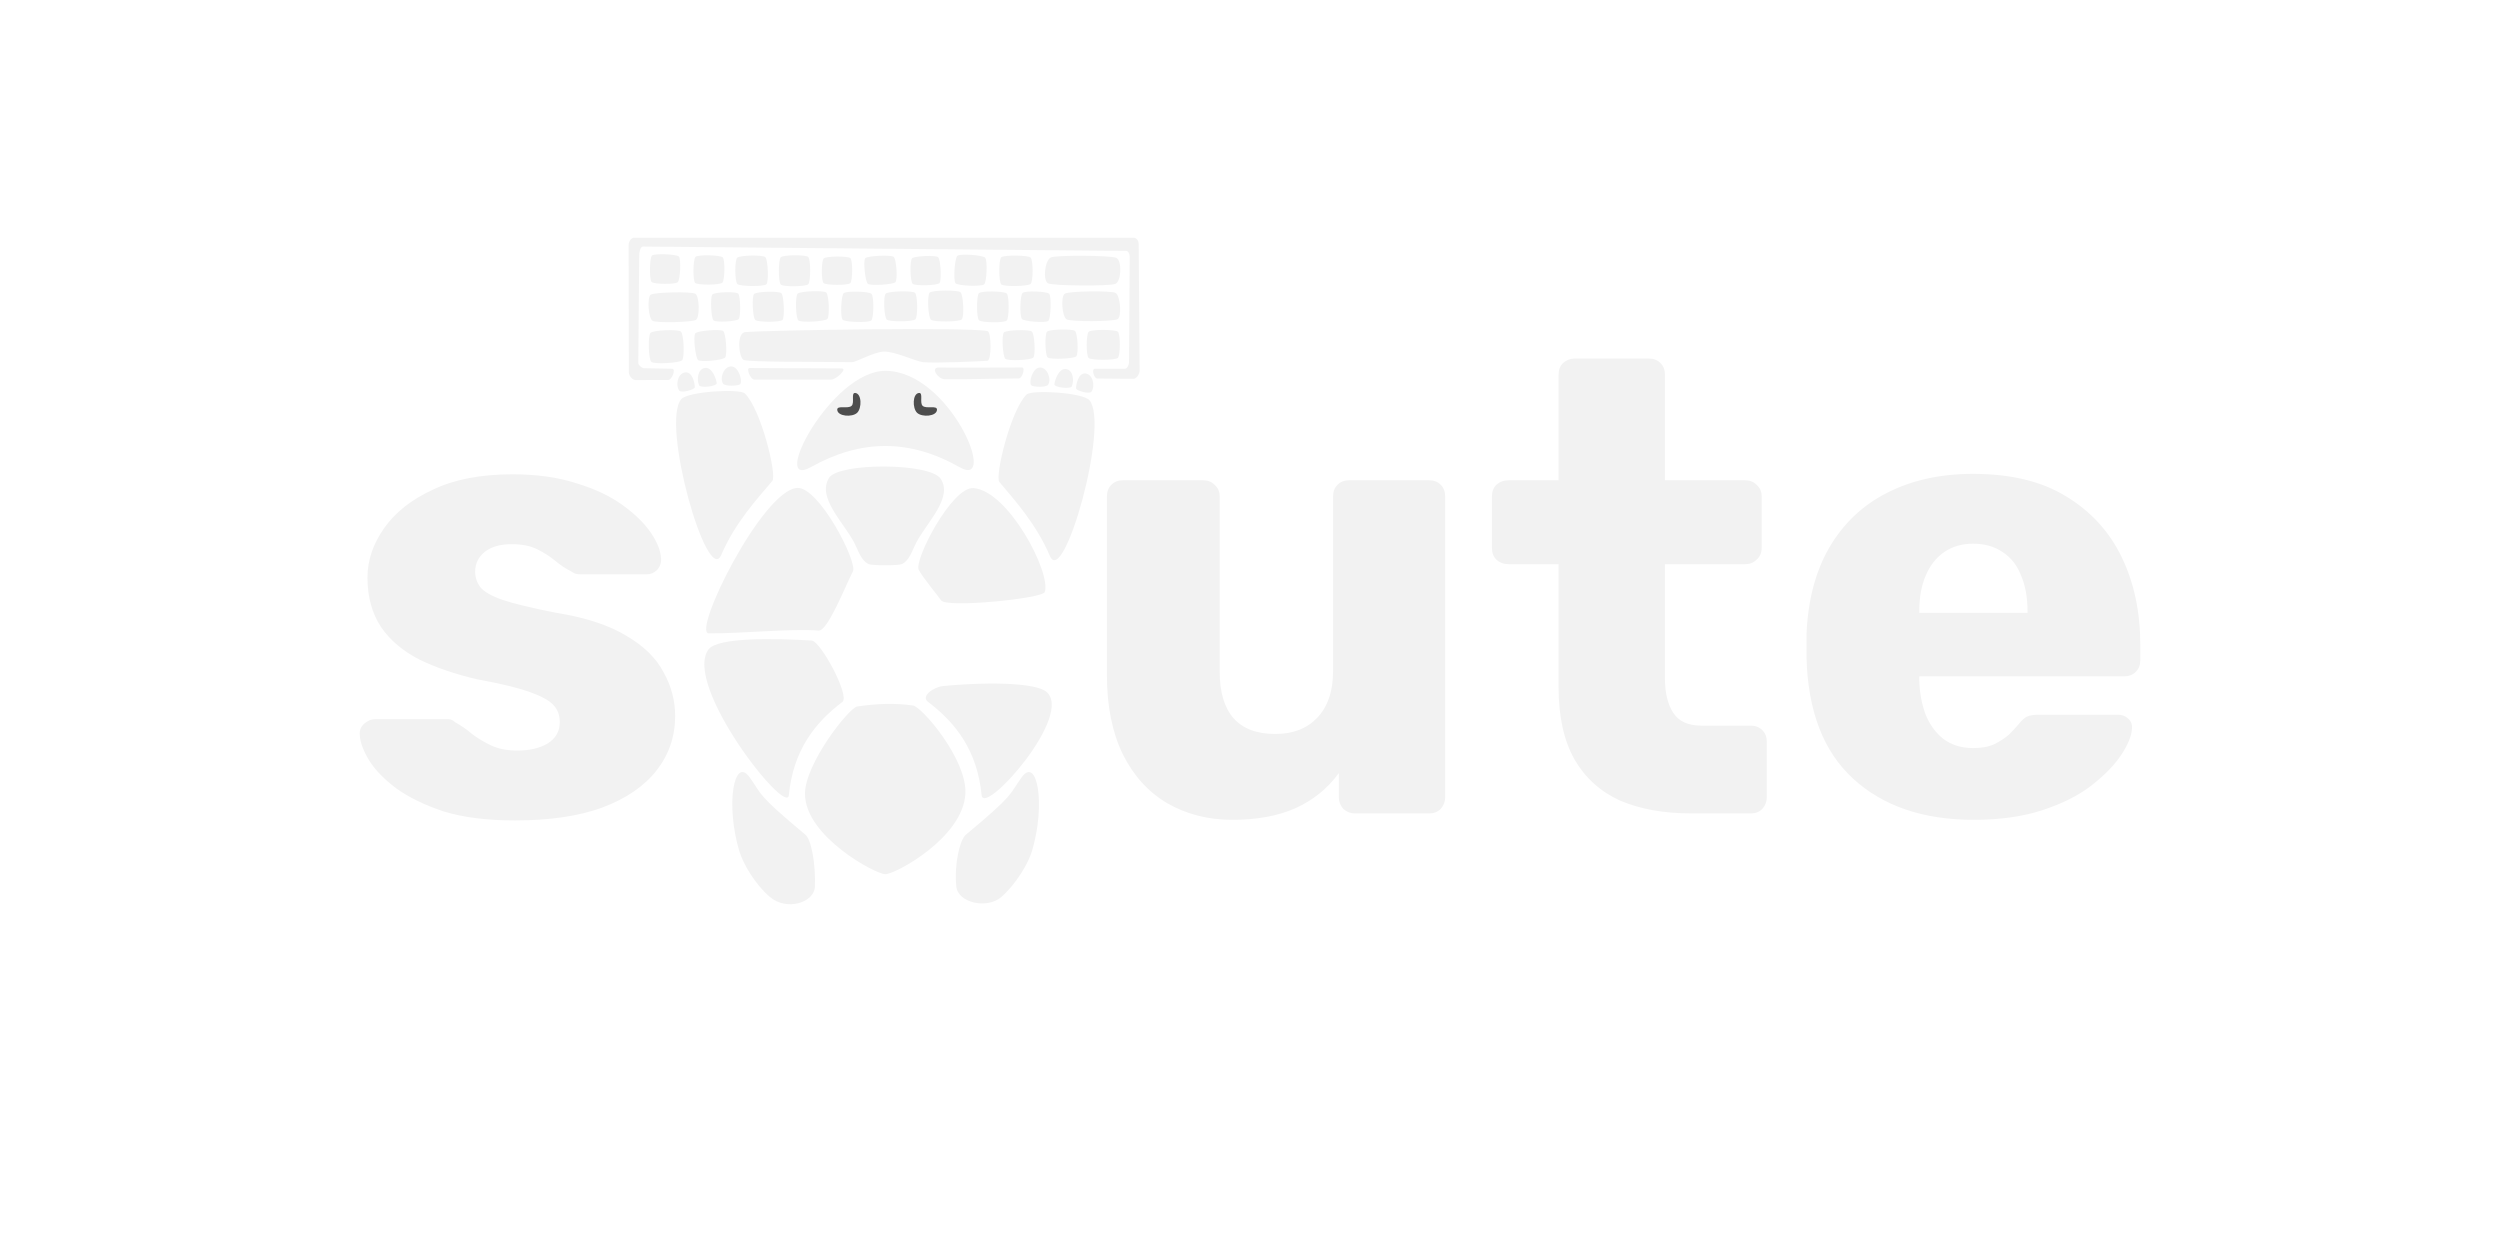
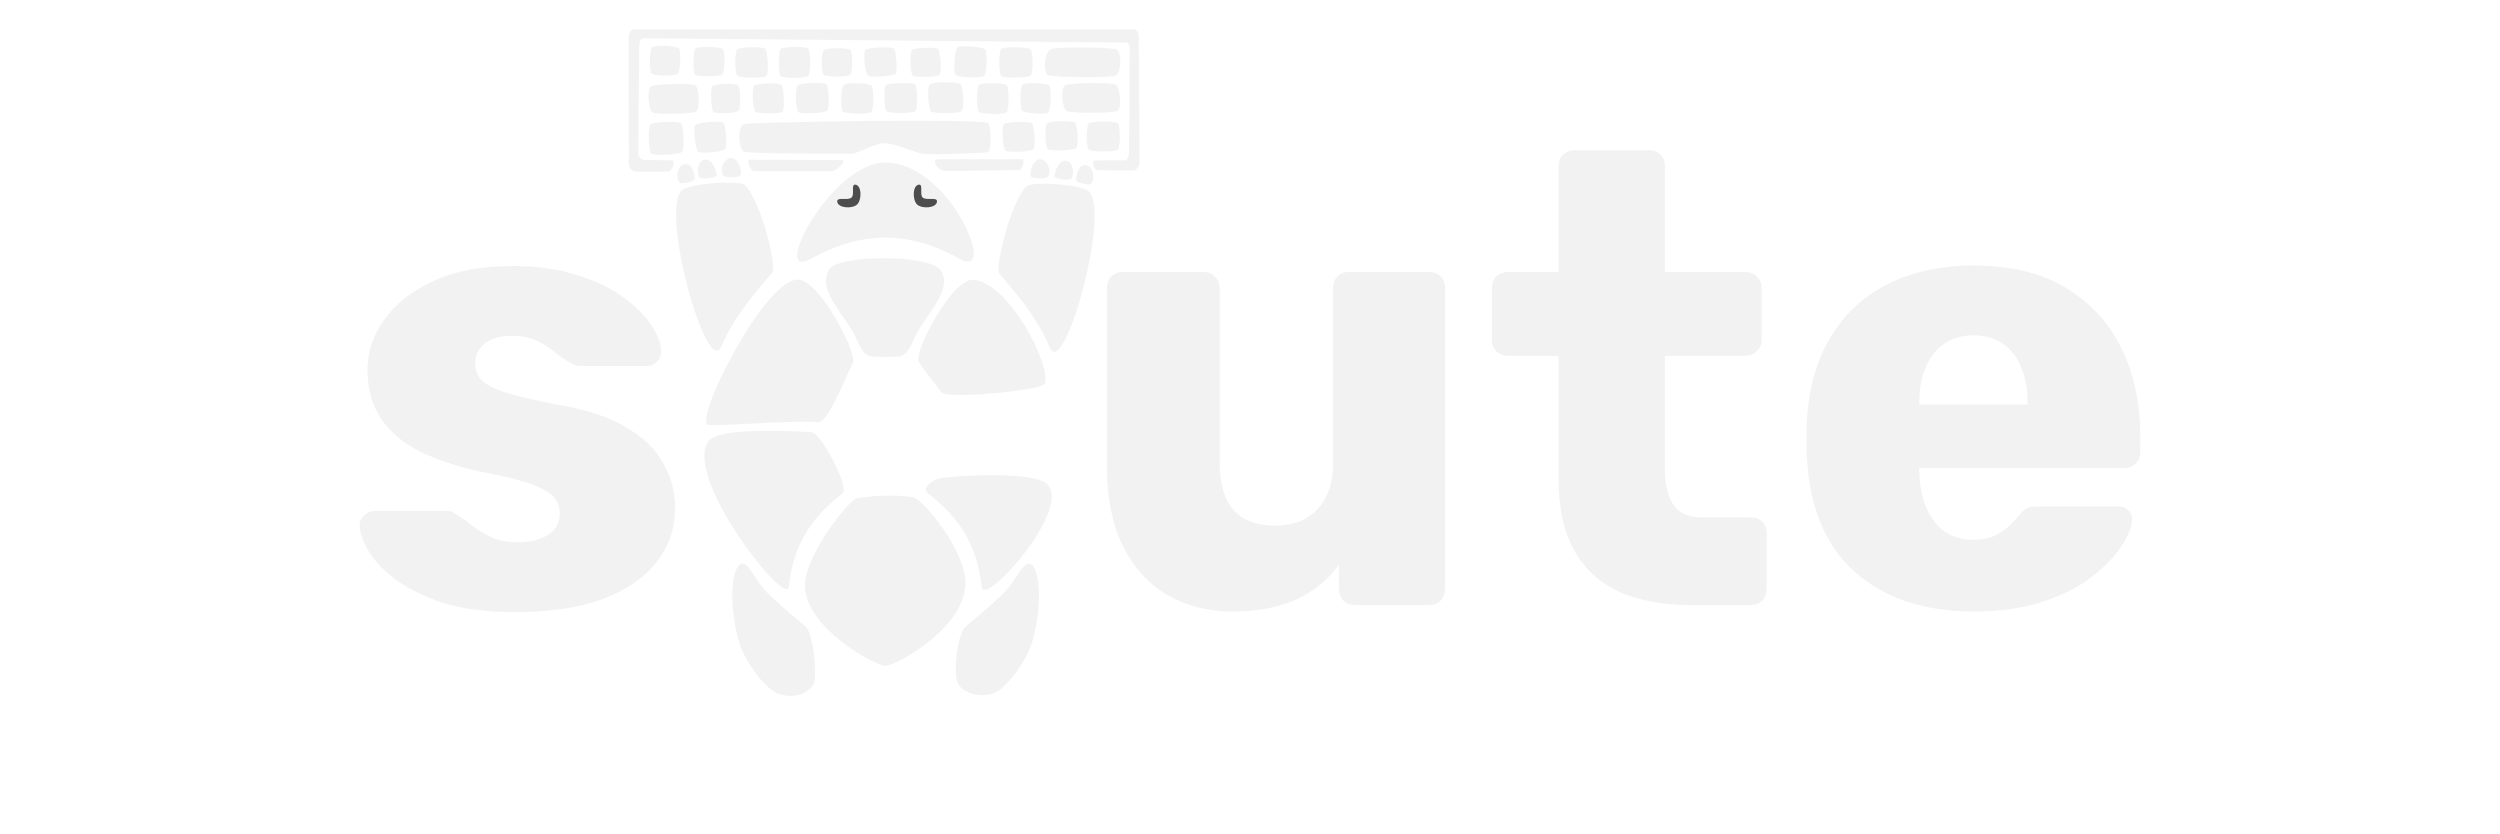
- <svg xmlns="http://www.w3.org/2000/svg" width="1800" height="900" viewBox="0 0 1800 900" fill="none">
-   <path d="M657.349 507.958C643.907 506.098 631.562 506.576 617.226 508.662C611.296 509.525 579.446 549.978 579.575 571.668C579.757 602.293 630.394 629.443 637.45 629.423C644.68 629.404 693.21 603.334 695.07 571.649C696.516 547.017 663.781 508.848 657.349 507.958Z" fill="#F2F2F2" />
-   <path d="M668.199 505.369C662.61 501.154 672.583 494.546 679.081 493.943C717.174 490.406 745.831 492.351 753.013 497.789C774.379 513.97 708.288 588.238 706.764 572.508C703.666 540.518 688.161 520.425 668.199 505.369Z" fill="#F2F2F2" />
-   <path d="M606.538 505.369C612.126 501.154 590.906 461.601 584.392 461.201C558.456 459.609 516.632 458.648 510.09 467.641C491.51 493.176 566.448 588.238 567.972 572.508C571.07 540.518 586.575 520.425 606.538 505.369Z" fill="#F2F2F2" />
-   <path d="M677.595 432.264C674.904 428.338 664.295 415.74 661.476 410.216C657.971 403.345 685.38 350.188 700.927 351.427C726.172 353.439 757.114 412.766 752.198 426.318C750.52 430.944 681.471 437.92 677.595 432.264Z" fill="#F2F2F2" />
-   <path d="M589.387 454.027C595.933 454.58 608.649 421.907 614.087 411.406C617.633 404.557 589.397 350.069 573.849 351.308C548.605 353.319 497.989 455.886 510.331 456.018C533.101 456.261 570.031 452.394 589.387 454.027Z" fill="#F2F2F2" />
-   <path d="M615.095 390.794C617.947 396.259 619.823 403.537 625.41 406.143C627.944 407.326 646.985 407.234 649.26 406.182C654.876 403.586 656.792 396.287 659.64 390.794C667.223 376.173 686.505 358.202 677.204 344.609C669.302 333.062 603.81 333.091 596.935 344.027C588.034 358.185 607.357 375.969 615.095 390.794Z" fill="#F2F2F2" />
-   <path d="M583.811 336.317C619.809 316.208 654.639 315.85 690.975 336.421C719.301 352.458 683.915 267.001 637.45 267.001C598.428 267.001 553.782 353.091 583.811 336.317Z" fill="#F2F2F2" />
-   <path d="M661.697 282.929C664.871 282.651 661.999 289.883 664.245 292.142C666.783 294.695 674.863 291.491 674.635 295.083C674.331 299.898 663.827 300.557 660.325 297.239C656.846 293.944 656.923 283.346 661.697 282.929Z" fill="#4D4D4D" />
-   <path d="M615.749 282.929C612.574 282.651 615.447 289.883 613.2 292.142C610.663 294.695 602.583 291.491 602.81 295.083C603.114 299.898 613.619 300.557 617.121 297.239C620.6 293.944 620.523 283.346 615.749 282.929Z" fill="#4D4D4D" />
-   <path d="M735.672 559.556C726.187 572.572 731.522 570.911 695.44 600.987C691.137 604.573 686.886 622.102 688.564 638.341C689.789 650.201 710.94 654.662 720.975 645.827C731.286 636.749 740.249 622.052 743.005 612.824C753.096 579.048 746.76 544.34 735.672 559.556Z" fill="#F2F2F2" />
-   <path d="M539.646 559.556C549.13 572.572 543.795 570.911 579.878 600.987C584.18 604.573 587.315 622.026 586.753 638.341C586.36 649.785 566.595 656.187 554.342 645.827C543.852 636.957 535.068 622.052 532.312 612.824C522.222 579.048 528.558 544.34 539.646 559.556Z" fill="#F2F2F2" />
-   <path d="M742.413 277.343C743.557 278.668 753.162 279.128 754.591 277.047C757.307 273.093 754.092 264.473 748.732 264.622C743.311 264.772 740.715 275.376 742.413 277.343Z" fill="#F2F2F2" />
-   <path d="M759.165 276.581C758.91 279.061 770.816 280.325 771.719 278.178C773.529 273.871 772.659 266.312 767.432 265.704C762.146 265.089 759.417 274.129 759.165 276.581Z" fill="#F2F2F2" />
-   <path d="M774.766 279.64C774.759 281.255 784.397 284.051 785.844 282.009C788.701 277.977 786.852 269.525 781.625 268.917C776.338 268.302 774.779 276.827 774.766 279.64Z" fill="#F2F2F2" />
-   <path d="M719.554 347.033C716.179 342.992 727.532 295.645 739.074 284.105C742.754 280.424 779.794 282.618 784.443 288.222C799.027 305.801 765.81 423.441 755.955 400.355C745.954 376.927 730.381 359.996 719.554 347.033Z" fill="#F2F2F2" />
-   <path d="M532.973 276.559C531.816 277.884 522.102 278.344 520.657 276.263C517.911 272.309 521.162 263.689 526.582 263.838C532.065 263.988 534.69 274.592 532.973 276.559Z" fill="#F2F2F2" />
-   <path d="M516.031 275.797C516.289 278.277 504.248 279.541 503.335 277.394C501.504 273.087 502.384 265.528 507.67 264.92C513.017 264.305 515.776 273.344 516.031 275.797Z" fill="#F2F2F2" />
-   <path d="M500.253 278.855C500.26 280.47 490.514 283.267 489.05 281.225C486.16 277.193 488.031 268.741 493.317 268.133C498.664 267.518 500.241 276.043 500.253 278.855Z" fill="#F2F2F2" />
-   <path d="M556.092 346.249C559.505 342.208 548.023 294.861 536.351 283.321C532.628 279.64 495.168 281.834 490.466 287.438C475.717 305.016 509.311 422.657 519.277 399.571C529.392 376.143 545.142 359.212 556.092 346.249Z" fill="#F2F2F2" />
-   <path d="M456.554 171.15C454.458 171.15 452.6 173.925 452.604 176.483L452.77 268.133C452.775 270.691 455.457 273.649 457.554 273.644L481.117 273.577C483.814 273.569 486.902 265.536 483.928 265.484L463.689 265.128C462.237 265.127 459.554 262.986 459.569 261.213L460.234 183.759C460.249 181.987 460.877 177.501 463.023 177.52L810.934 180.65C812.387 180.663 813.401 183.061 813.39 184.833L812.891 260.855C812.879 262.628 811.554 265.488 810.102 265.486L788.285 265.52C785.694 265.524 787.604 272.506 790.042 272.527L816.078 272.75C818.174 272.745 820.547 269.439 820.528 266.881L819.862 175.767C819.843 173.209 818.174 171.15 816.078 171.15H456.554ZM539.722 264.968C536.859 264.955 540.4 273.324 543.089 273.323L598.543 273.299C602.061 273.298 610.571 265.296 605.918 265.274L539.722 264.968ZM675.805 264.641C669.736 264.594 675.24 272.94 680.222 273.069C690.535 273.334 718.398 272.494 733.582 272.48C735.987 272.478 738.424 264.56 735.901 264.586C724.923 264.698 681.873 264.687 675.805 264.641Z" fill="#F2F2F2" />
-   <path d="M487.966 203.188C486.155 204.843 470.878 204.756 469.156 203.011C467.434 201.267 467.636 185.634 469.427 183.99C471.219 182.347 487.032 182.997 488.771 184.693C490.511 186.39 489.777 201.533 487.966 203.188Z" fill="#F2F2F2" />
-   <path d="M520.091 203.556C518.307 205.277 502.271 205.406 500.498 203.721C498.724 202.035 498.98 186.659 500.764 184.936C502.548 183.214 518.547 183.618 520.358 185.293C522.168 186.968 521.875 201.835 520.091 203.556Z" fill="#F2F2F2" />
-   <path d="M501.081 230.309C498.21 232.046 472.95 232.65 469.88 231.012C466.81 229.374 465.8 213.986 468.508 212.183C471.217 210.381 497.579 209.814 500.608 211.48C503.638 213.147 503.952 228.573 501.081 230.309Z" fill="#F2F2F2" />
-   <path d="M595.717 229.613C593.96 231.515 576.929 232.39 574.883 230.748C572.837 229.106 572.471 213.332 574.276 211.467C576.081 209.602 592.823 208.964 594.846 210.58C596.869 212.195 597.474 227.71 595.717 229.613Z" fill="#F2F2F2" />
-   <path d="M531.813 229.766C530.161 231.482 515.521 232.316 513.734 230.698C511.948 229.08 511.292 213.819 512.911 212.036C514.529 210.252 529.755 209.74 531.476 211.386C533.198 213.033 533.465 228.049 531.813 229.766Z" fill="#F2F2F2" />
-   <path d="M563.396 230.364C561.661 232.138 545.62 232.063 543.791 230.386C541.962 228.71 541.187 213.446 542.961 211.664C544.735 209.882 560.721 209.386 562.566 211.106C564.411 212.826 565.131 228.59 563.396 230.364Z" fill="#F2F2F2" />
-   <path d="M491.146 259.351C489.279 261.414 471.18 262.362 469.006 260.582C466.832 258.802 466.443 241.697 468.361 239.674C470.279 237.652 488.07 236.96 490.22 238.712C492.37 240.464 493.013 257.288 491.146 259.351Z" fill="#F2F2F2" />
-   <path d="M551.772 204.697C549.872 206.467 532.858 206.27 530.933 204.536C529.008 202.801 528.895 187.352 530.787 185.555C532.679 183.757 549.161 183.349 551.041 185.168C552.921 186.987 553.671 202.927 551.772 204.697Z" fill="#F2F2F2" />
-   <path d="M581.914 204.672C580.023 206.419 563.986 206.661 562.156 204.88C560.327 203.1 560.344 186.991 562.154 185.225C563.965 183.458 580.044 183.28 581.912 185.016C583.78 186.753 583.805 202.926 581.914 204.672Z" fill="#F2F2F2" />
-   <path d="M612.171 203.882C610.363 205.547 594.79 205.455 592.993 203.796C591.196 202.136 591.325 187.705 593.109 186.041C594.893 184.376 610.609 184.208 612.316 185.907C614.024 187.607 613.98 202.216 612.171 203.882Z" fill="#F2F2F2" />
-   <path d="M644.735 203.106C643.084 204.926 626.783 205.933 624.877 204.346C622.972 202.759 621.292 187.626 623.044 185.877C624.796 184.129 641.443 183.37 643.439 184.915C645.436 186.46 646.387 201.286 644.735 203.106Z" fill="#F2F2F2" />
-   <path d="M676.406 203.842C674.701 205.61 658.904 205.977 657.115 204.348C655.326 202.719 654.97 187.705 656.691 185.991C658.412 184.276 673.67 183.591 675.472 185.204C677.274 186.816 678.111 202.074 676.406 203.842Z" fill="#F2F2F2" />
-   <path d="M627.329 230.73C625.442 232.5 608.598 232.014 606.743 230.233C604.888 228.452 605.566 212.825 607.476 211.082C609.387 209.34 625.669 209.73 627.488 211.579C629.307 213.428 629.216 228.96 627.329 230.73Z" fill="#F2F2F2" />
-   <path d="M708.568 204.741C706.619 206.434 689.753 205.864 688.005 203.954C686.257 202.045 687.357 185.906 689.297 184.178C691.238 182.45 707.511 183.654 709.29 185.518C711.068 187.381 710.516 203.047 708.568 204.741Z" fill="#F2F2F2" />
-   <path d="M742.007 204.458C740.017 206.187 722.873 206.548 720.948 204.802C719.023 203.056 718.945 186.932 720.946 185.212C722.946 183.491 740.037 183.689 742.005 185.41C743.974 187.13 743.998 202.73 742.007 204.458Z" fill="#F2F2F2" />
-   <path d="M803.017 204.413C798.591 206.122 759.02 205.843 754.783 204.091C750.545 202.339 752.25 187.005 756.77 185.302C761.289 183.598 799.368 183.868 803.657 185.624C807.946 187.38 807.442 202.705 803.017 204.413Z" fill="#F2F2F2" />
-   <path d="M659.052 229.936C657.161 231.711 640.407 231.829 638.472 230.095C636.536 228.36 635.848 213.146 637.75 211.385C639.652 209.625 656.862 209.145 658.8 210.826C660.738 212.507 660.944 228.161 659.052 229.936Z" fill="#F2F2F2" />
-   <path d="M692.435 229.982C690.457 231.847 672.355 231.967 670.296 230.206C668.237 228.445 667.381 212.445 669.415 210.644C671.45 208.844 689.507 208.669 691.554 210.42C693.6 212.171 694.412 228.116 692.435 229.982Z" fill="#F2F2F2" />
-   <path d="M724.862 230.778C723.08 232.586 706.629 232.389 704.831 230.561C703.033 228.732 702.991 212.894 704.827 211.091C706.663 209.288 722.999 209.567 724.858 211.308C726.717 213.05 726.643 228.971 724.862 230.778Z" fill="#F2F2F2" />
-   <path d="M754.773 231.013C752.919 232.695 737.561 231.493 735.816 229.68C734.07 227.867 734.434 212.554 736.27 210.88C738.106 209.206 753.69 209.724 755.414 211.522C757.138 213.321 756.627 229.332 754.773 231.013Z" fill="#F2F2F2" />
-   <path d="M804.635 229.809C801.392 231.593 771.368 231.715 768.037 229.967C764.707 228.218 763.468 213.164 766.791 211.377C770.114 209.59 799.768 209.161 803.179 210.876C806.59 212.592 807.879 228.025 804.635 229.809Z" fill="#F2F2F2" />
-   <path d="M522.11 257.383C520.493 259.353 504.64 260.887 502.668 259.28C500.695 257.672 498.949 241.868 500.644 239.976C502.339 238.084 518.669 236.776 520.678 238.316C522.687 239.856 523.727 255.412 522.11 257.383Z" fill="#F2F2F2" />
-   <path d="M711.028 238.386C697.063 235.353 551.097 237.789 536.549 239.124C529.925 239.732 532 258.473 535.791 259.281C542.661 260.746 584.134 260.448 613.522 260.744C616.395 260.773 628.712 253.643 636.003 253.172C643.921 252.661 659.476 260.269 664.536 260.758C673.931 261.666 706.027 260.1 710.925 259.762C714.029 259.549 713.853 239 711.028 238.386Z" fill="#F2F2F2" />
-   <path d="M743.969 257.471C742.178 259.293 725.711 260.052 723.833 258.338C721.956 256.624 721.024 241.086 722.858 239.318C724.693 237.55 741.069 237.055 742.963 238.74C744.857 240.424 745.76 255.649 743.969 257.471Z" fill="#F2F2F2" />
-   <path d="M774.928 256.562C773.215 258.333 756.183 259.006 754.311 257.358C752.438 255.71 752.128 240.567 753.877 238.787C755.626 237.008 771.981 236.681 773.954 238.23C775.927 239.778 776.64 254.791 774.928 256.562Z" fill="#F2F2F2" />
-   <path d="M804.846 257.703C802.98 259.463 785.805 259.461 783.855 257.778C781.906 256.095 781.998 240.675 783.851 238.889C785.704 237.103 802.885 237.121 804.841 238.814C806.798 240.507 806.712 255.942 804.846 257.703Z" fill="#F2F2F2" />
-   <path d="M1133.71 258.156C1130.63 258.156 1127.86 259.231 1125.4 261.384C1123.25 263.536 1122.17 266.303 1122.17 269.686V345.797H1086.2C1082.81 345.797 1079.89 346.872 1077.43 349.024C1075.28 351.177 1074.2 353.947 1074.2 357.33V394.693C1074.2 398.075 1075.28 400.842 1077.43 402.995C1079.89 405.147 1082.81 406.223 1086.2 406.223H1122.17V494.787C1122.17 516.005 1126.02 533.38 1133.71 546.911C1141.39 560.134 1152.31 569.975 1166.46 576.433C1180.91 582.583 1197.98 585.659 1217.66 585.659H1260.55C1263.94 585.659 1266.71 584.58 1268.86 582.428C1271.01 579.967 1272.09 577.2 1272.09 574.125V533.996C1272.09 530.613 1271.01 527.846 1268.86 525.694C1266.71 523.541 1263.94 522.463 1260.55 522.463H1225.04C1215.5 522.463 1208.74 519.388 1204.74 513.237C1200.74 507.087 1198.75 498.786 1198.75 488.331V406.223H1256.4C1259.79 406.223 1262.56 405.147 1264.71 402.995C1267.17 400.842 1268.4 398.075 1268.4 394.693V357.33C1268.4 353.947 1267.17 351.177 1264.71 349.024C1262.56 346.872 1259.79 345.797 1256.4 345.797H1198.75V269.686C1198.75 266.303 1197.67 263.536 1195.51 261.384C1193.36 259.231 1190.6 258.156 1187.21 258.156H1133.71ZM1420.62 341.184C1396.94 341.184 1376.18 345.796 1358.35 355.022C1340.82 363.94 1326.98 377.164 1316.83 394.693C1306.99 411.913 1301.61 432.669 1300.69 456.962V473.108C1301.61 511.855 1312.83 541.068 1334.36 560.749C1355.89 580.43 1384.79 590.271 1421.08 590.271C1439.84 590.271 1456.29 587.963 1470.44 583.351C1484.58 578.738 1496.26 572.896 1505.49 565.823C1515.02 558.443 1522.25 551.063 1527.17 543.683C1532.09 536.303 1534.7 529.998 1535.01 524.771C1535.32 521.695 1534.4 519.234 1532.24 517.389C1530.4 515.543 1527.94 514.622 1524.86 514.622H1467.67C1463.98 514.622 1461.21 515.084 1459.36 516.007C1457.83 516.622 1455.67 518.619 1452.9 522.001C1451.37 523.846 1449.22 526.154 1446.45 528.922C1443.68 531.382 1440.14 533.687 1435.84 535.839C1431.84 537.684 1426.77 538.609 1420.62 538.609C1412.31 538.609 1405.24 536.455 1399.4 532.15C1393.86 527.845 1389.56 522.003 1386.48 514.622C1383.72 507.242 1382.18 499.092 1381.87 490.174V486.946H1529.48C1532.86 486.946 1535.63 485.871 1537.78 483.718C1539.93 481.566 1541.01 478.796 1541.01 475.413V464.344C1541.01 440.666 1536.55 419.599 1527.63 401.149C1518.71 382.698 1505.34 368.093 1487.5 357.33C1469.97 346.567 1447.68 341.184 1420.62 341.184ZM808.509 345.796C805.126 345.796 802.359 346.872 800.207 349.024C798.054 351.177 796.979 353.947 796.979 357.33V486.023C796.979 508.471 800.821 527.538 808.509 543.221C816.197 558.597 826.806 570.281 840.336 578.276C854.174 586.272 869.858 590.271 887.386 590.271C904.914 590.271 919.984 587.504 932.593 581.969C945.508 576.126 955.963 567.668 963.958 556.598V574.125C963.958 577.2 965.034 579.967 967.186 582.427C969.646 584.58 972.416 585.658 975.491 585.658H1029C1032.38 585.658 1035.15 584.58 1037.3 582.427C1039.45 579.967 1040.53 577.2 1040.53 574.125V357.33C1040.53 353.947 1039.45 351.177 1037.3 349.024C1035.15 346.872 1032.38 345.797 1029 345.797H971.337C967.955 345.797 965.188 346.872 963.035 349.024C960.882 351.177 959.807 353.947 959.807 357.33V483.257C959.807 497.71 955.962 508.932 948.274 516.927C940.894 524.615 930.901 528.46 918.293 528.46C891.539 528.46 878.161 513.393 878.161 483.257V357.33C878.161 353.947 876.931 351.177 874.471 349.024C872.318 346.872 869.552 345.797 866.169 345.797L808.509 345.796ZM1420.62 391.462C1428.92 391.462 1435.99 393.461 1441.84 397.459C1447.99 401.457 1452.44 407.145 1455.21 414.525C1458.29 421.598 1459.82 430.21 1459.82 440.358V441.281H1381.87V440.358C1381.87 430.21 1383.41 421.598 1386.48 414.525C1389.56 407.145 1394.02 401.457 1399.86 397.459C1405.7 393.461 1412.62 391.462 1420.62 391.462Z" fill="#F2F2F2" />
-   <path d="M370.727 590.717C350.728 590.717 333.652 588.564 319.499 584.256C305.654 579.641 294.27 574.103 285.347 567.642C276.732 561.181 270.271 554.566 265.964 547.797C261.657 540.72 259.349 534.567 259.041 529.337C258.734 525.952 259.81 523.183 262.272 521.029C264.733 518.876 267.348 517.799 270.117 517.799H322.73C323.653 517.799 324.422 517.953 325.037 518.26C325.96 518.568 326.883 519.183 327.806 520.106C331.806 522.26 335.806 525.029 339.805 528.414C343.805 531.49 348.42 534.259 353.651 536.721C358.881 539.182 365.189 540.413 372.573 540.413C381.188 540.413 388.418 538.721 394.264 535.336C400.109 531.644 403.032 526.567 403.032 520.106C403.032 515.184 401.648 511.184 398.879 508.107C396.11 504.723 390.418 501.492 381.803 498.415C373.496 495.339 360.881 492.262 343.959 489.185C327.96 485.493 313.961 480.724 301.962 474.878C289.962 468.725 280.732 460.879 274.271 451.341C267.81 441.496 264.579 429.65 264.579 415.805C264.579 403.498 268.579 391.653 276.579 380.269C284.578 368.885 296.27 359.655 311.653 352.578C327.037 345.194 346.113 341.502 368.881 341.502C386.418 341.502 401.802 343.656 415.032 347.963C428.262 351.963 439.338 357.193 448.26 363.655C457.183 370.116 463.952 376.731 468.567 383.499C473.182 390.268 475.643 396.422 475.951 401.96C476.259 405.037 475.336 407.806 473.182 410.267C471.028 412.421 468.567 413.498 465.798 413.498H417.801C416.57 413.498 415.339 413.344 414.109 413.036C412.878 412.421 411.801 411.805 410.878 411.19C407.186 409.344 403.494 406.883 399.802 403.806C396.11 400.729 391.802 397.96 386.88 395.499C381.957 393.037 375.803 391.807 368.419 391.807C360.112 391.807 353.651 393.653 349.036 397.345C344.421 401.037 342.113 405.806 342.113 411.652C342.113 415.651 343.344 419.343 345.805 422.728C348.574 426.112 353.958 429.189 361.958 431.958C370.265 434.727 383.034 437.804 400.263 441.188C421.493 444.573 438.415 450.111 451.029 457.803C463.644 465.187 472.567 473.955 477.797 484.109C483.335 493.954 486.104 504.415 486.104 515.491C486.104 530.26 481.643 543.336 472.72 554.72C463.798 566.103 450.722 575.026 433.492 581.487C416.57 587.641 395.648 590.717 370.727 590.717Z" fill="#F2F2F2" />
+ <svg xmlns="http://www.w3.org/2000/svg" width="1800" height="600" viewBox="0 0 1800 600" fill="none">
+   <path d="M657.349 357.958C643.907 356.098 631.562 356.576 617.226 358.662C611.296 359.525 579.446 399.978 579.575 421.668C579.757 452.293 630.394 479.443 637.45 479.423C644.68 479.404 693.21 453.334 695.07 421.649C696.516 397.017 663.781 358.848 657.349 357.958Z" fill="#F2F2F2" />
+   <path d="M668.199 355.369C662.61 351.154 672.583 344.546 679.081 343.943C717.174 340.406 745.831 342.351 753.013 347.789C774.379 363.97 708.288 438.238 706.764 422.508C703.666 390.518 688.161 370.425 668.199 355.369Z" fill="#F2F2F2" />
+   <path d="M606.538 355.369C612.126 351.154 590.906 311.601 584.392 311.201C558.456 309.609 516.632 308.648 510.09 317.641C491.51 343.176 566.448 438.238 567.972 422.508C571.07 390.518 586.575 370.425 606.538 355.369Z" fill="#F2F2F2" />
+   <path d="M677.595 282.264C674.904 278.338 664.295 265.74 661.476 260.216C657.971 253.345 685.38 200.188 700.927 201.427C726.172 203.439 757.114 262.766 752.198 276.318C750.52 280.944 681.471 287.92 677.595 282.264Z" fill="#F2F2F2" />
+   <path d="M589.387 304.027C595.933 304.58 608.649 271.907 614.087 261.406C617.633 254.557 589.397 200.069 573.849 201.308C548.605 203.319 497.989 305.886 510.331 306.018C533.101 306.261 570.031 302.394 589.387 304.027Z" fill="#F2F2F2" />
+   <path d="M615.095 240.794C617.947 246.259 619.823 253.537 625.41 256.143C627.944 257.326 646.985 257.234 649.26 256.182C654.876 253.586 656.792 246.287 659.64 240.794C667.223 226.173 686.505 208.202 677.204 194.609C669.302 183.062 603.81 183.091 596.935 194.027C588.034 208.185 607.357 225.969 615.095 240.794Z" fill="#F2F2F2" />
+   <path d="M583.811 186.317C619.809 166.208 654.639 165.85 690.975 186.421C719.301 202.458 683.915 117.001 637.45 117.001C598.428 117.001 553.782 203.091 583.811 186.317Z" fill="#F2F2F2" />
+   <path d="M661.697 132.929C664.871 132.651 661.999 139.883 664.245 142.142C666.783 144.695 674.863 141.491 674.635 145.083C674.331 149.898 663.827 150.557 660.325 147.239C656.846 143.944 656.923 133.346 661.697 132.929Z" fill="#4D4D4D" />
+   <path d="M615.749 132.929C612.574 132.651 615.447 139.883 613.2 142.142C610.663 144.695 602.583 141.491 602.81 145.083C603.114 149.898 613.619 150.557 617.121 147.239C620.6 143.944 620.523 133.346 615.749 132.929Z" fill="#4D4D4D" />
+   <path d="M735.672 409.556C726.187 422.572 731.522 420.911 695.44 450.987C691.137 454.573 686.886 472.102 688.564 488.341C689.789 500.201 710.94 504.662 720.975 495.827C731.286 486.749 740.249 472.052 743.005 462.824C753.096 429.048 746.76 394.34 735.672 409.556Z" fill="#F2F2F2" />
+   <path d="M539.646 409.556C549.13 422.572 543.795 420.911 579.878 450.987C584.18 454.573 587.315 472.026 586.753 488.341C586.36 499.785 566.595 506.187 554.342 495.827C543.852 486.957 535.068 472.052 532.312 462.824C522.222 429.048 528.558 394.34 539.646 409.556Z" fill="#F2F2F2" />
+   <path d="M742.413 127.343C743.557 128.668 753.162 129.128 754.591 127.047C757.307 123.093 754.092 114.473 748.732 114.622C743.311 114.772 740.715 125.376 742.413 127.343Z" fill="#F2F2F2" />
+   <path d="M759.165 126.581C758.91 129.061 770.816 130.325 771.719 128.178C773.529 123.871 772.659 116.312 767.432 115.704C762.146 115.089 759.417 124.129 759.165 126.581Z" fill="#F2F2F2" />
+   <path d="M774.766 129.64C774.759 131.255 784.397 134.051 785.844 132.009C788.701 127.977 786.852 119.525 781.625 118.917C776.338 118.302 774.779 126.827 774.766 129.64Z" fill="#F2F2F2" />
+   <path d="M719.554 197.033C716.179 192.992 727.532 145.645 739.074 134.105C742.754 130.424 779.794 132.618 784.443 138.222C799.027 155.801 765.81 273.441 755.955 250.355C745.954 226.927 730.381 209.996 719.554 197.033Z" fill="#F2F2F2" />
+   <path d="M532.973 126.559C531.816 127.884 522.102 128.344 520.657 126.263C517.911 122.309 521.162 113.689 526.582 113.838C532.065 113.988 534.69 124.592 532.973 126.559Z" fill="#F2F2F2" />
+   <path d="M516.031 125.797C516.289 128.277 504.248 129.541 503.335 127.394C501.504 123.087 502.384 115.528 507.67 114.92C513.017 114.305 515.776 123.344 516.031 125.797Z" fill="#F2F2F2" />
+   <path d="M500.253 128.855C500.26 130.47 490.514 133.267 489.05 131.225C486.16 127.193 488.031 118.741 493.317 118.133C498.664 117.518 500.241 126.043 500.253 128.855Z" fill="#F2F2F2" />
+   <path d="M556.092 196.249C559.505 192.208 548.023 144.861 536.351 133.321C532.628 129.64 495.168 131.834 490.466 137.438C475.717 155.016 509.311 272.657 519.277 249.571C529.392 226.143 545.142 209.212 556.092 196.249Z" fill="#F2F2F2" />
+   <path d="M456.554 21.15C454.458 21.15 452.6 23.925 452.604 26.483L452.77 118.133C452.775 120.691 455.457 123.649 457.554 123.644L481.117 123.577C483.814 123.569 486.902 115.536 483.928 115.484L463.689 115.128C462.237 115.127 459.554 112.986 459.569 111.213L460.234 33.759C460.249 31.987 460.877 27.501 463.023 27.52L810.934 30.65C812.387 30.663 813.401 33.061 813.39 34.833L812.891 110.855C812.879 112.628 811.554 115.488 810.102 115.486L788.285 115.52C785.694 115.524 787.604 122.506 790.042 122.527L816.078 122.75C818.174 122.745 820.547 119.439 820.528 116.881L819.862 25.767C819.843 23.209 818.174 21.15 816.078 21.15H456.554ZM539.722 114.968C536.859 114.955 540.4 123.324 543.089 123.323L598.543 123.299C602.061 123.298 610.571 115.296 605.918 115.274L539.722 114.968ZM675.805 114.641C669.736 114.594 675.24 122.94 680.222 123.069C690.535 123.334 718.398 122.494 733.582 122.48C735.987 122.478 738.424 114.56 735.901 114.586C724.923 114.698 681.873 114.687 675.805 114.641Z" fill="#F2F2F2" />
+   <path d="M487.966 53.188C486.155 54.843 470.878 54.756 469.156 53.011C467.434 51.267 467.636 35.634 469.427 33.99C471.219 32.347 487.032 32.997 488.771 34.693C490.511 36.39 489.777 51.533 487.966 53.188Z" fill="#F2F2F2" />
+   <path d="M520.091 53.556C518.307 55.277 502.271 55.406 500.498 53.721C498.724 52.035 498.98 36.659 500.764 34.936C502.548 33.214 518.547 33.618 520.358 35.293C522.168 36.968 521.875 51.835 520.091 53.556Z" fill="#F2F2F2" />
+   <path d="M501.081 80.309C498.21 82.046 472.95 82.65 469.88 81.012C466.81 79.374 465.8 63.986 468.508 62.183C471.217 60.381 497.579 59.814 500.608 61.48C503.638 63.147 503.952 78.573 501.081 80.309Z" fill="#F2F2F2" />
+   <path d="M595.717 79.613C593.96 81.515 576.929 82.389 574.883 80.748C572.837 79.106 572.471 63.332 574.276 61.467C576.081 59.602 592.823 58.964 594.846 60.58C596.869 62.195 597.474 77.71 595.717 79.613Z" fill="#F2F2F2" />
+   <path d="M531.813 79.766C530.161 81.482 515.521 82.316 513.734 80.698C511.948 79.08 511.292 63.819 512.911 62.036C514.529 60.252 529.755 59.74 531.476 61.386C533.198 63.033 533.465 78.049 531.813 79.766Z" fill="#F2F2F2" />
+   <path d="M563.396 80.364C561.661 82.138 545.62 82.063 543.791 80.386C541.962 78.71 541.187 63.446 542.961 61.664C544.735 59.882 560.721 59.386 562.566 61.106C564.411 62.826 565.131 78.59 563.396 80.364Z" fill="#F2F2F2" />
+   <path d="M491.146 109.351C489.279 111.414 471.18 112.362 469.006 110.582C466.832 108.802 466.443 91.697 468.361 89.674C470.279 87.652 488.07 86.96 490.22 88.712C492.37 90.464 493.013 107.288 491.146 109.351Z" fill="#F2F2F2" />
+   <path d="M551.772 54.697C549.872 56.467 532.858 56.27 530.933 54.536C529.008 52.801 528.895 37.352 530.787 35.555C532.679 33.757 549.161 33.349 551.041 35.168C552.921 36.987 553.671 52.927 551.772 54.697Z" fill="#F2F2F2" />
+   <path d="M581.914 54.672C580.023 56.419 563.986 56.661 562.156 54.88C560.327 53.099 560.344 36.991 562.154 35.225C563.965 33.458 580.044 33.28 581.912 35.017C583.78 36.753 583.805 52.926 581.914 54.672Z" fill="#F2F2F2" />
+   <path d="M612.171 53.882C610.363 55.547 594.79 55.455 592.993 53.796C591.196 52.136 591.325 37.705 593.109 36.041C594.893 34.376 610.609 34.208 612.316 35.907C614.024 37.607 613.98 52.216 612.171 53.882Z" fill="#F2F2F2" />
+   <path d="M644.735 53.106C643.084 54.926 626.783 55.933 624.877 54.346C622.972 52.758 621.292 37.626 623.044 35.877C624.796 34.129 641.443 33.37 643.439 34.915C645.436 36.46 646.387 51.286 644.735 53.106Z" fill="#F2F2F2" />
+   <path d="M676.406 53.842C674.701 55.61 658.904 55.977 657.115 54.348C655.326 52.719 654.97 37.705 656.691 35.991C658.412 34.276 673.67 33.591 675.472 35.204C677.274 36.816 678.111 52.074 676.406 53.842Z" fill="#F2F2F2" />
+   <path d="M627.329 80.73C625.442 82.5 608.598 82.014 606.743 80.233C604.888 78.452 605.566 62.825 607.476 61.082C609.387 59.34 625.669 59.73 627.488 61.579C629.307 63.428 629.216 78.96 627.329 80.73Z" fill="#F2F2F2" />
+   <path d="M708.568 54.741C706.619 56.434 689.753 55.864 688.005 53.954C686.257 52.045 687.357 35.906 689.297 34.178C691.238 32.45 707.511 33.654 709.29 35.518C711.068 37.381 710.516 53.047 708.568 54.741Z" fill="#F2F2F2" />
+   <path d="M742.007 54.458C740.017 56.187 722.873 56.548 720.948 54.802C719.023 53.056 718.945 36.932 720.946 35.212C722.946 33.492 740.037 33.689 742.005 35.41C743.974 37.13 743.998 52.73 742.007 54.458Z" fill="#F2F2F2" />
+   <path d="M803.017 54.413C798.591 56.122 759.02 55.843 754.783 54.091C750.545 52.339 752.25 37.005 756.77 35.302C761.289 33.598 799.368 33.868 803.657 35.624C807.946 37.38 807.442 52.705 803.017 54.413Z" fill="#F2F2F2" />
+   <path d="M659.052 79.936C657.161 81.711 640.407 81.829 638.472 80.095C636.536 78.36 635.848 63.146 637.75 61.385C639.652 59.625 656.862 59.145 658.8 60.826C660.738 62.507 660.944 78.161 659.052 79.936Z" fill="#F2F2F2" />
+   <path d="M692.435 79.982C690.457 81.847 672.355 81.967 670.296 80.206C668.237 78.445 667.381 62.445 669.415 60.644C671.45 58.844 689.507 58.669 691.554 60.42C693.6 62.171 694.412 78.116 692.435 79.982Z" fill="#F2F2F2" />
+   <path d="M724.862 80.778C723.08 82.586 706.629 82.389 704.831 80.561C703.033 78.732 702.991 62.894 704.827 61.091C706.663 59.288 722.999 59.567 724.858 61.308C726.717 63.05 726.643 78.971 724.862 80.778Z" fill="#F2F2F2" />
+   <path d="M754.773 81.013C752.919 82.695 737.561 81.493 735.816 79.68C734.07 77.867 734.434 62.554 736.27 60.88C738.106 59.206 753.69 59.724 755.414 61.523C757.138 63.321 756.627 79.332 754.773 81.013Z" fill="#F2F2F2" />
+   <path d="M804.635 79.809C801.392 81.593 771.368 81.715 768.037 79.967C764.707 78.218 763.468 63.164 766.791 61.377C770.114 59.59 799.768 59.161 803.179 60.876C806.59 62.592 807.879 78.025 804.635 79.809Z" fill="#F2F2F2" />
+   <path d="M522.11 107.383C520.493 109.353 504.64 110.887 502.668 109.28C500.695 107.672 498.949 91.868 500.644 89.976C502.339 88.084 518.669 86.776 520.678 88.316C522.687 89.856 523.727 105.412 522.11 107.383Z" fill="#F2F2F2" />
+   <path d="M711.028 88.386C697.063 85.353 551.097 87.789 536.549 89.124C529.925 89.732 532 108.473 535.791 109.281C542.661 110.746 584.134 110.448 613.522 110.744C616.395 110.773 628.712 103.643 636.003 103.172C643.921 102.661 659.476 110.269 664.536 110.758C673.931 111.666 706.027 110.1 710.925 109.762C714.029 109.549 713.853 89 711.028 88.386Z" fill="#F2F2F2" />
+   <path d="M743.969 107.471C742.178 109.293 725.711 110.052 723.833 108.338C721.956 106.624 721.024 91.086 722.858 89.318C724.693 87.55 741.069 87.055 742.963 88.74C744.857 90.424 745.76 105.649 743.969 107.471Z" fill="#F2F2F2" />
+   <path d="M774.928 106.562C773.215 108.333 756.183 109.006 754.311 107.358C752.438 105.71 752.128 90.567 753.877 88.787C755.626 87.008 771.981 86.681 773.954 88.23C775.927 89.778 776.64 104.791 774.928 106.562Z" fill="#F2F2F2" />
+   <path d="M804.846 107.703C802.98 109.463 785.805 109.461 783.855 107.778C781.906 106.095 781.998 90.675 783.851 88.889C785.704 87.103 802.885 87.121 804.841 88.814C806.798 90.507 806.712 105.942 804.846 107.703Z" fill="#F2F2F2" />
+   <path d="M1133.71 108.156C1130.63 108.156 1127.86 109.231 1125.4 111.384C1123.25 113.536 1122.17 116.303 1122.17 119.686V195.797H1086.2C1082.81 195.797 1079.89 196.872 1077.43 199.024C1075.28 201.177 1074.2 203.947 1074.2 207.33V244.693C1074.2 248.075 1075.28 250.842 1077.43 252.995C1079.89 255.147 1082.81 256.223 1086.2 256.223H1122.17V344.787C1122.17 366.005 1126.02 383.38 1133.71 396.911C1141.39 410.134 1152.31 419.975 1166.46 426.433C1180.91 432.583 1197.98 435.659 1217.66 435.659H1260.55C1263.94 435.659 1266.71 434.58 1268.86 432.428C1271.01 429.967 1272.09 427.2 1272.09 424.125V383.996C1272.09 380.613 1271.01 377.846 1268.86 375.694C1266.71 373.541 1263.94 372.463 1260.55 372.463H1225.04C1215.5 372.463 1208.74 369.388 1204.74 363.237C1200.74 357.087 1198.75 348.786 1198.75 338.331V256.223H1256.4C1259.79 256.223 1262.56 255.147 1264.71 252.995C1267.17 250.842 1268.4 248.075 1268.4 244.693V207.33C1268.4 203.947 1267.17 201.177 1264.71 199.024C1262.56 196.872 1259.79 195.797 1256.4 195.797H1198.75V119.686C1198.75 116.303 1197.67 113.536 1195.51 111.384C1193.36 109.231 1190.6 108.156 1187.21 108.156H1133.71ZM1420.62 191.184C1396.94 191.184 1376.18 195.796 1358.35 205.022C1340.82 213.94 1326.98 227.164 1316.83 244.693C1306.99 261.913 1301.61 282.669 1300.69 306.962V323.108C1301.61 361.855 1312.83 391.068 1334.36 410.749C1355.89 430.43 1384.79 440.271 1421.08 440.271C1439.84 440.271 1456.29 437.963 1470.44 433.351C1484.58 428.738 1496.26 422.896 1505.49 415.823C1515.02 408.443 1522.25 401.063 1527.17 393.683C1532.09 386.303 1534.7 379.998 1535.01 374.771C1535.32 371.695 1534.4 369.234 1532.24 367.389C1530.4 365.543 1527.94 364.622 1524.86 364.622H1467.67C1463.98 364.622 1461.21 365.084 1459.36 366.007C1457.83 366.622 1455.67 368.619 1452.9 372.001C1451.37 373.846 1449.22 376.154 1446.45 378.922C1443.68 381.382 1440.14 383.687 1435.84 385.839C1431.84 387.684 1426.77 388.609 1420.62 388.609C1412.31 388.609 1405.24 386.455 1399.4 382.15C1393.86 377.845 1389.56 372.003 1386.48 364.622C1383.72 357.242 1382.18 349.092 1381.87 340.174V336.946H1529.48C1532.86 336.946 1535.63 335.871 1537.78 333.718C1539.93 331.566 1541.01 328.796 1541.01 325.413V314.344C1541.01 290.666 1536.55 269.599 1527.63 251.149C1518.71 232.698 1505.34 218.093 1487.5 207.33C1469.97 196.567 1447.68 191.184 1420.62 191.184ZM808.509 195.796C805.126 195.796 802.359 196.872 800.207 199.024C798.054 201.177 796.979 203.947 796.979 207.33V336.023C796.979 358.471 800.821 377.538 808.509 393.221C816.197 408.597 826.806 420.281 840.336 428.276C854.174 436.272 869.858 440.271 887.386 440.271C904.914 440.271 919.984 437.504 932.593 431.969C945.508 426.126 955.963 417.668 963.958 406.598V424.125C963.958 427.2 965.034 429.967 967.186 432.427C969.646 434.58 972.416 435.658 975.491 435.658H1029C1032.38 435.658 1035.15 434.58 1037.3 432.427C1039.45 429.967 1040.53 427.2 1040.53 424.125V207.33C1040.53 203.947 1039.45 201.177 1037.3 199.024C1035.15 196.872 1032.38 195.797 1029 195.797H971.337C967.955 195.797 965.188 196.872 963.035 199.024C960.882 201.177 959.807 203.947 959.807 207.33V333.257C959.807 347.71 955.962 358.932 948.274 366.927C940.894 374.615 930.901 378.46 918.293 378.46C891.539 378.46 878.161 363.393 878.161 333.257V207.33C878.161 203.947 876.931 201.177 874.471 199.024C872.318 196.872 869.552 195.797 866.169 195.797L808.509 195.796ZM1420.62 241.462C1428.92 241.462 1435.99 243.461 1441.84 247.459C1447.99 251.457 1452.44 257.145 1455.21 264.525C1458.29 271.598 1459.82 280.21 1459.82 290.358V291.281H1381.87V290.358C1381.87 280.21 1383.41 271.598 1386.48 264.525C1389.56 257.145 1394.02 251.457 1399.86 247.459C1405.7 243.461 1412.62 241.462 1420.62 241.462Z" fill="#F2F2F2" />
+   <path d="M370.727 440.717C350.728 440.717 333.652 438.564 319.499 434.256C305.654 429.641 294.27 424.103 285.347 417.642C276.732 411.181 270.271 404.566 265.964 397.797C261.657 390.72 259.349 384.567 259.041 379.337C258.734 375.952 259.81 373.183 262.272 371.029C264.733 368.876 267.348 367.799 270.117 367.799H322.73C323.653 367.799 324.422 367.953 325.037 368.26C325.96 368.568 326.883 369.183 327.806 370.106C331.806 372.26 335.806 375.029 339.805 378.414C343.805 381.49 348.42 384.259 353.651 386.721C358.881 389.182 365.189 390.413 372.573 390.413C381.188 390.413 388.418 388.721 394.264 385.336C400.109 381.644 403.032 376.567 403.032 370.106C403.032 365.184 401.648 361.184 398.879 358.107C396.11 354.723 390.418 351.492 381.803 348.415C373.496 345.339 360.881 342.262 343.959 339.185C327.96 335.493 313.961 330.724 301.962 324.878C289.962 318.725 280.732 310.879 274.271 301.341C267.81 291.496 264.579 279.65 264.579 265.805C264.579 253.498 268.579 241.653 276.579 230.269C284.578 218.885 296.27 209.655 311.653 202.578C327.037 195.194 346.113 191.502 368.881 191.502C386.418 191.502 401.802 193.656 415.032 197.963C428.262 201.963 439.338 207.193 448.26 213.655C457.183 220.116 463.952 226.731 468.567 233.499C473.182 240.268 475.643 246.422 475.951 251.96C476.259 255.037 475.336 257.806 473.182 260.267C471.028 262.421 468.567 263.498 465.798 263.498H417.801C416.57 263.498 415.339 263.344 414.109 263.036C412.878 262.421 411.801 261.805 410.878 261.19C407.186 259.344 403.494 256.883 399.802 253.806C396.11 250.729 391.802 247.96 386.88 245.499C381.957 243.037 375.803 241.807 368.419 241.807C360.112 241.807 353.651 243.653 349.036 247.345C344.421 251.037 342.113 255.806 342.113 261.652C342.113 265.651 343.344 269.343 345.805 272.728C348.574 276.112 353.958 279.189 361.958 281.958C370.265 284.727 383.034 287.804 400.263 291.188C421.493 294.573 438.415 300.111 451.029 307.803C463.644 315.187 472.567 323.955 477.797 334.109C483.335 343.954 486.104 354.415 486.104 365.491C486.104 380.26 481.643 393.336 472.72 404.72C463.798 416.103 450.722 425.026 433.492 431.487C416.57 437.641 395.648 440.717 370.727 440.717Z" fill="#F2F2F2" />
</svg>
